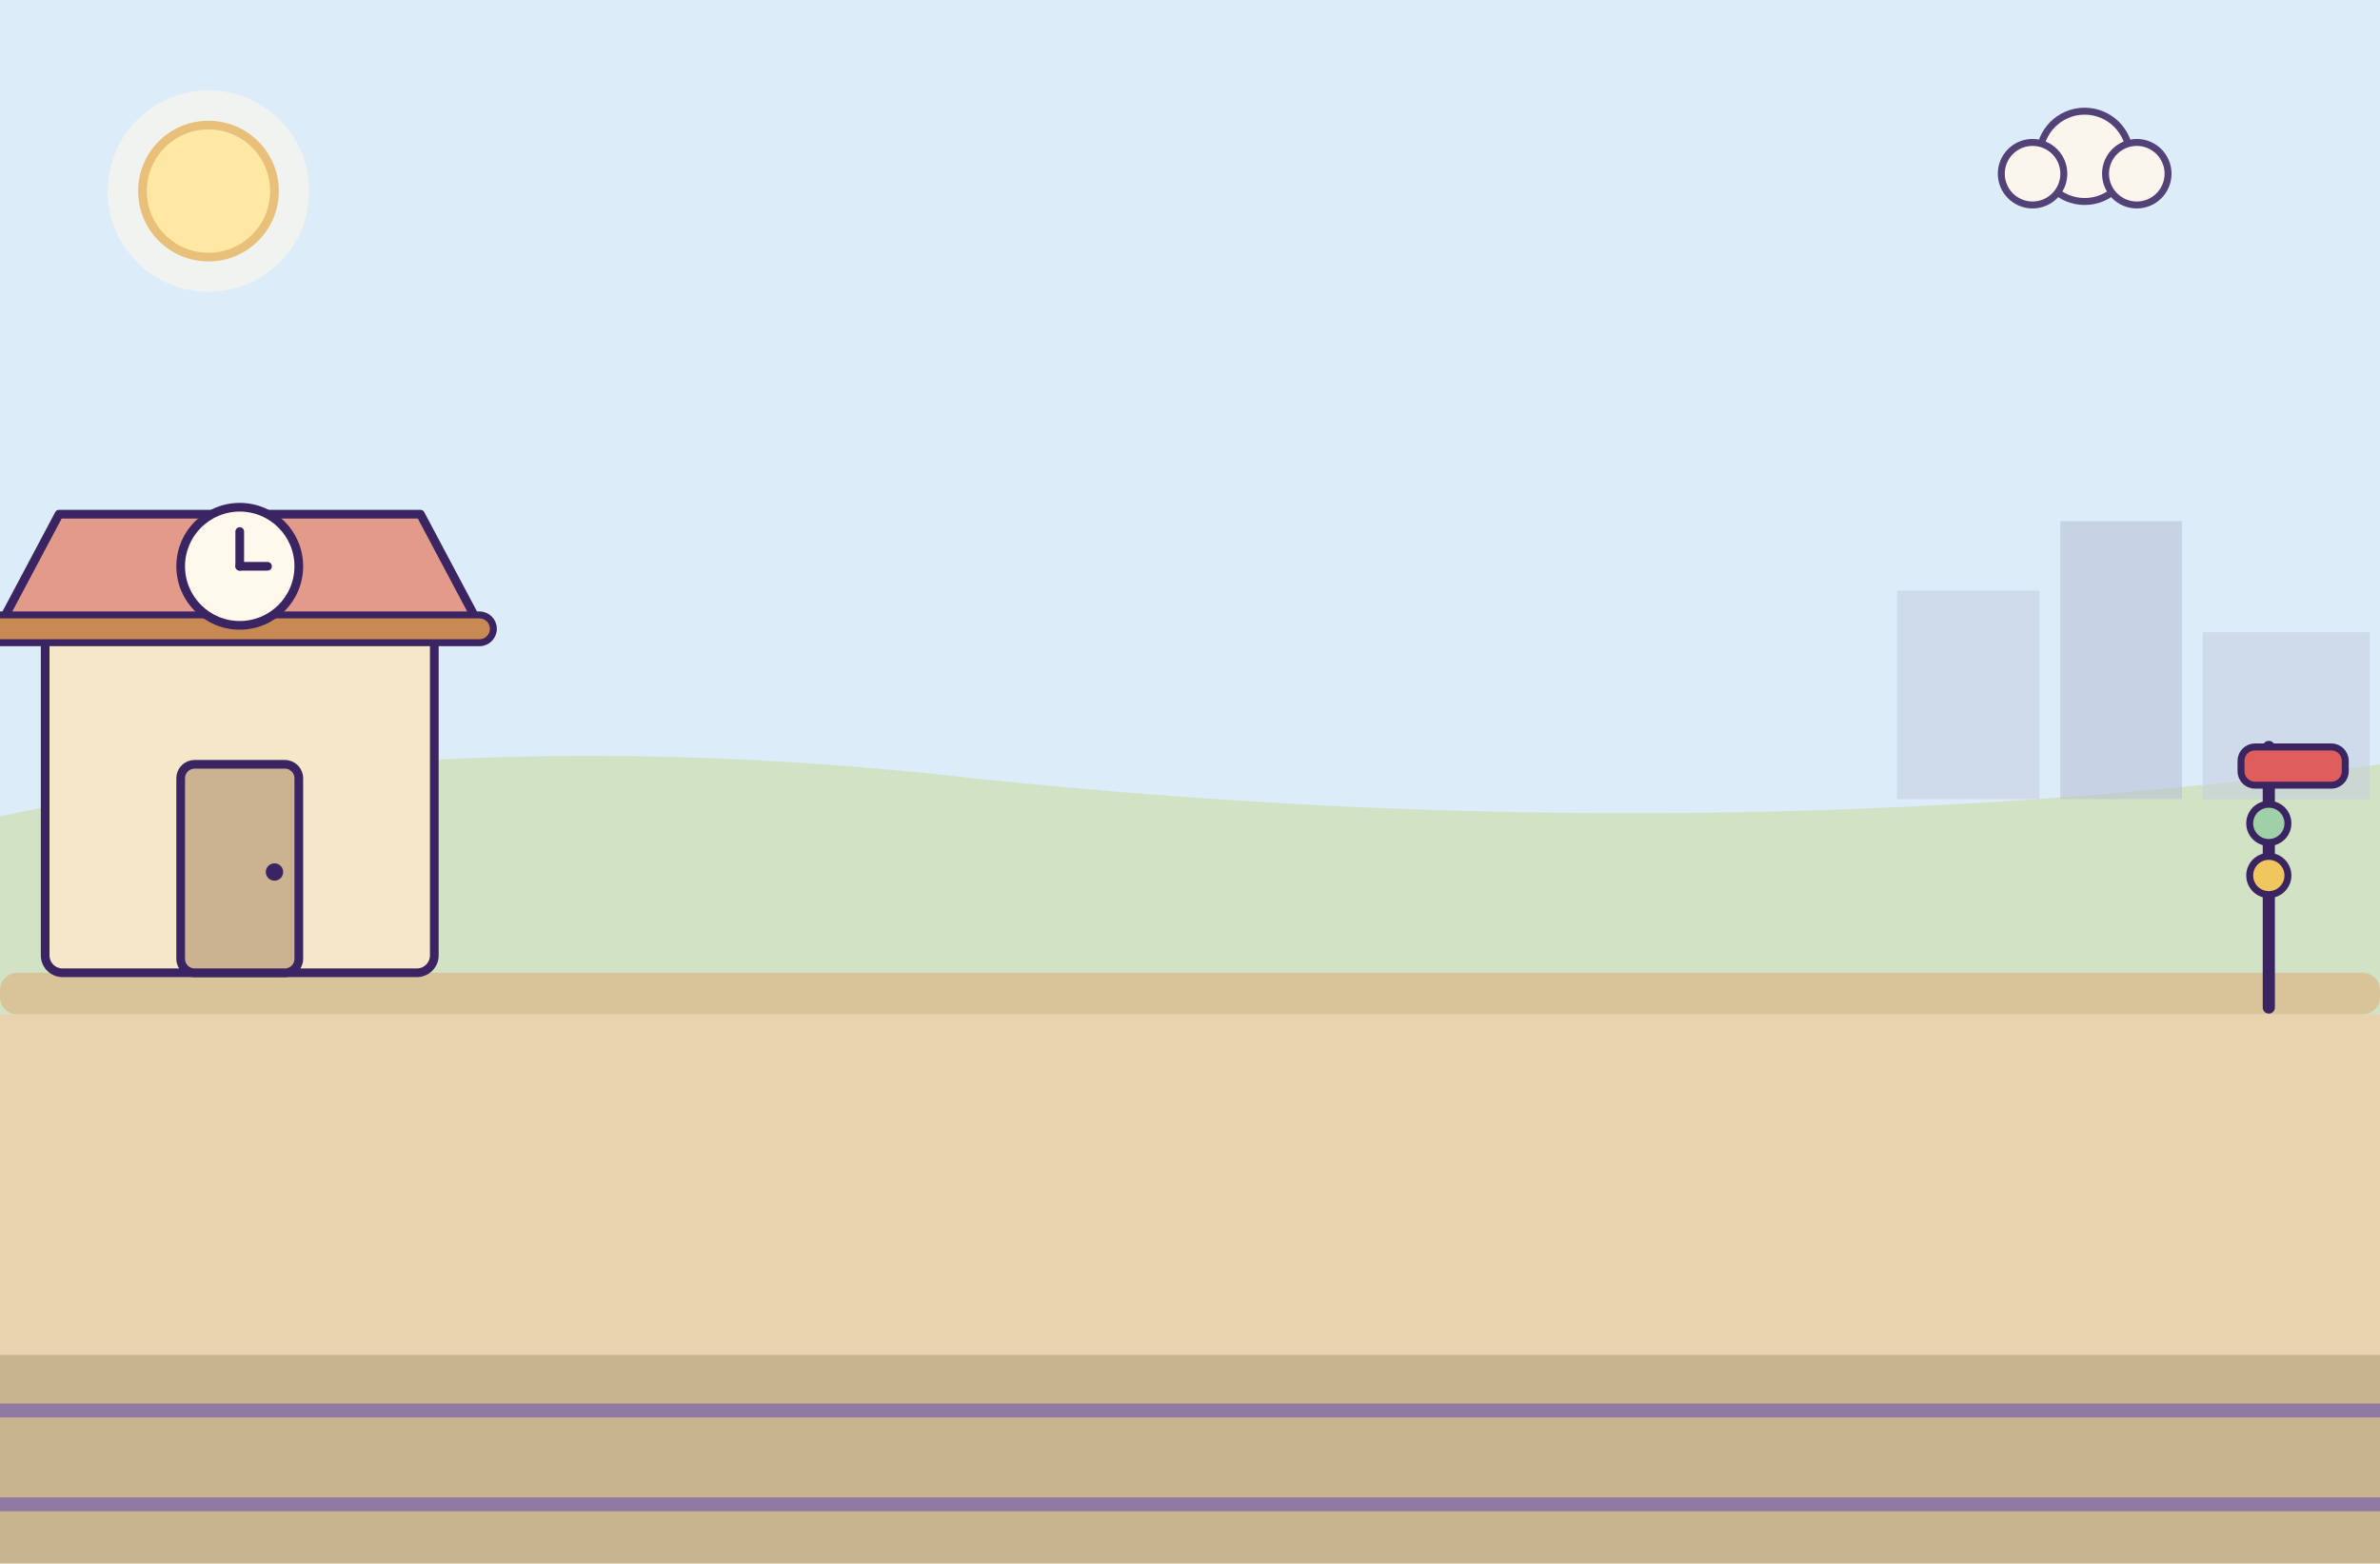
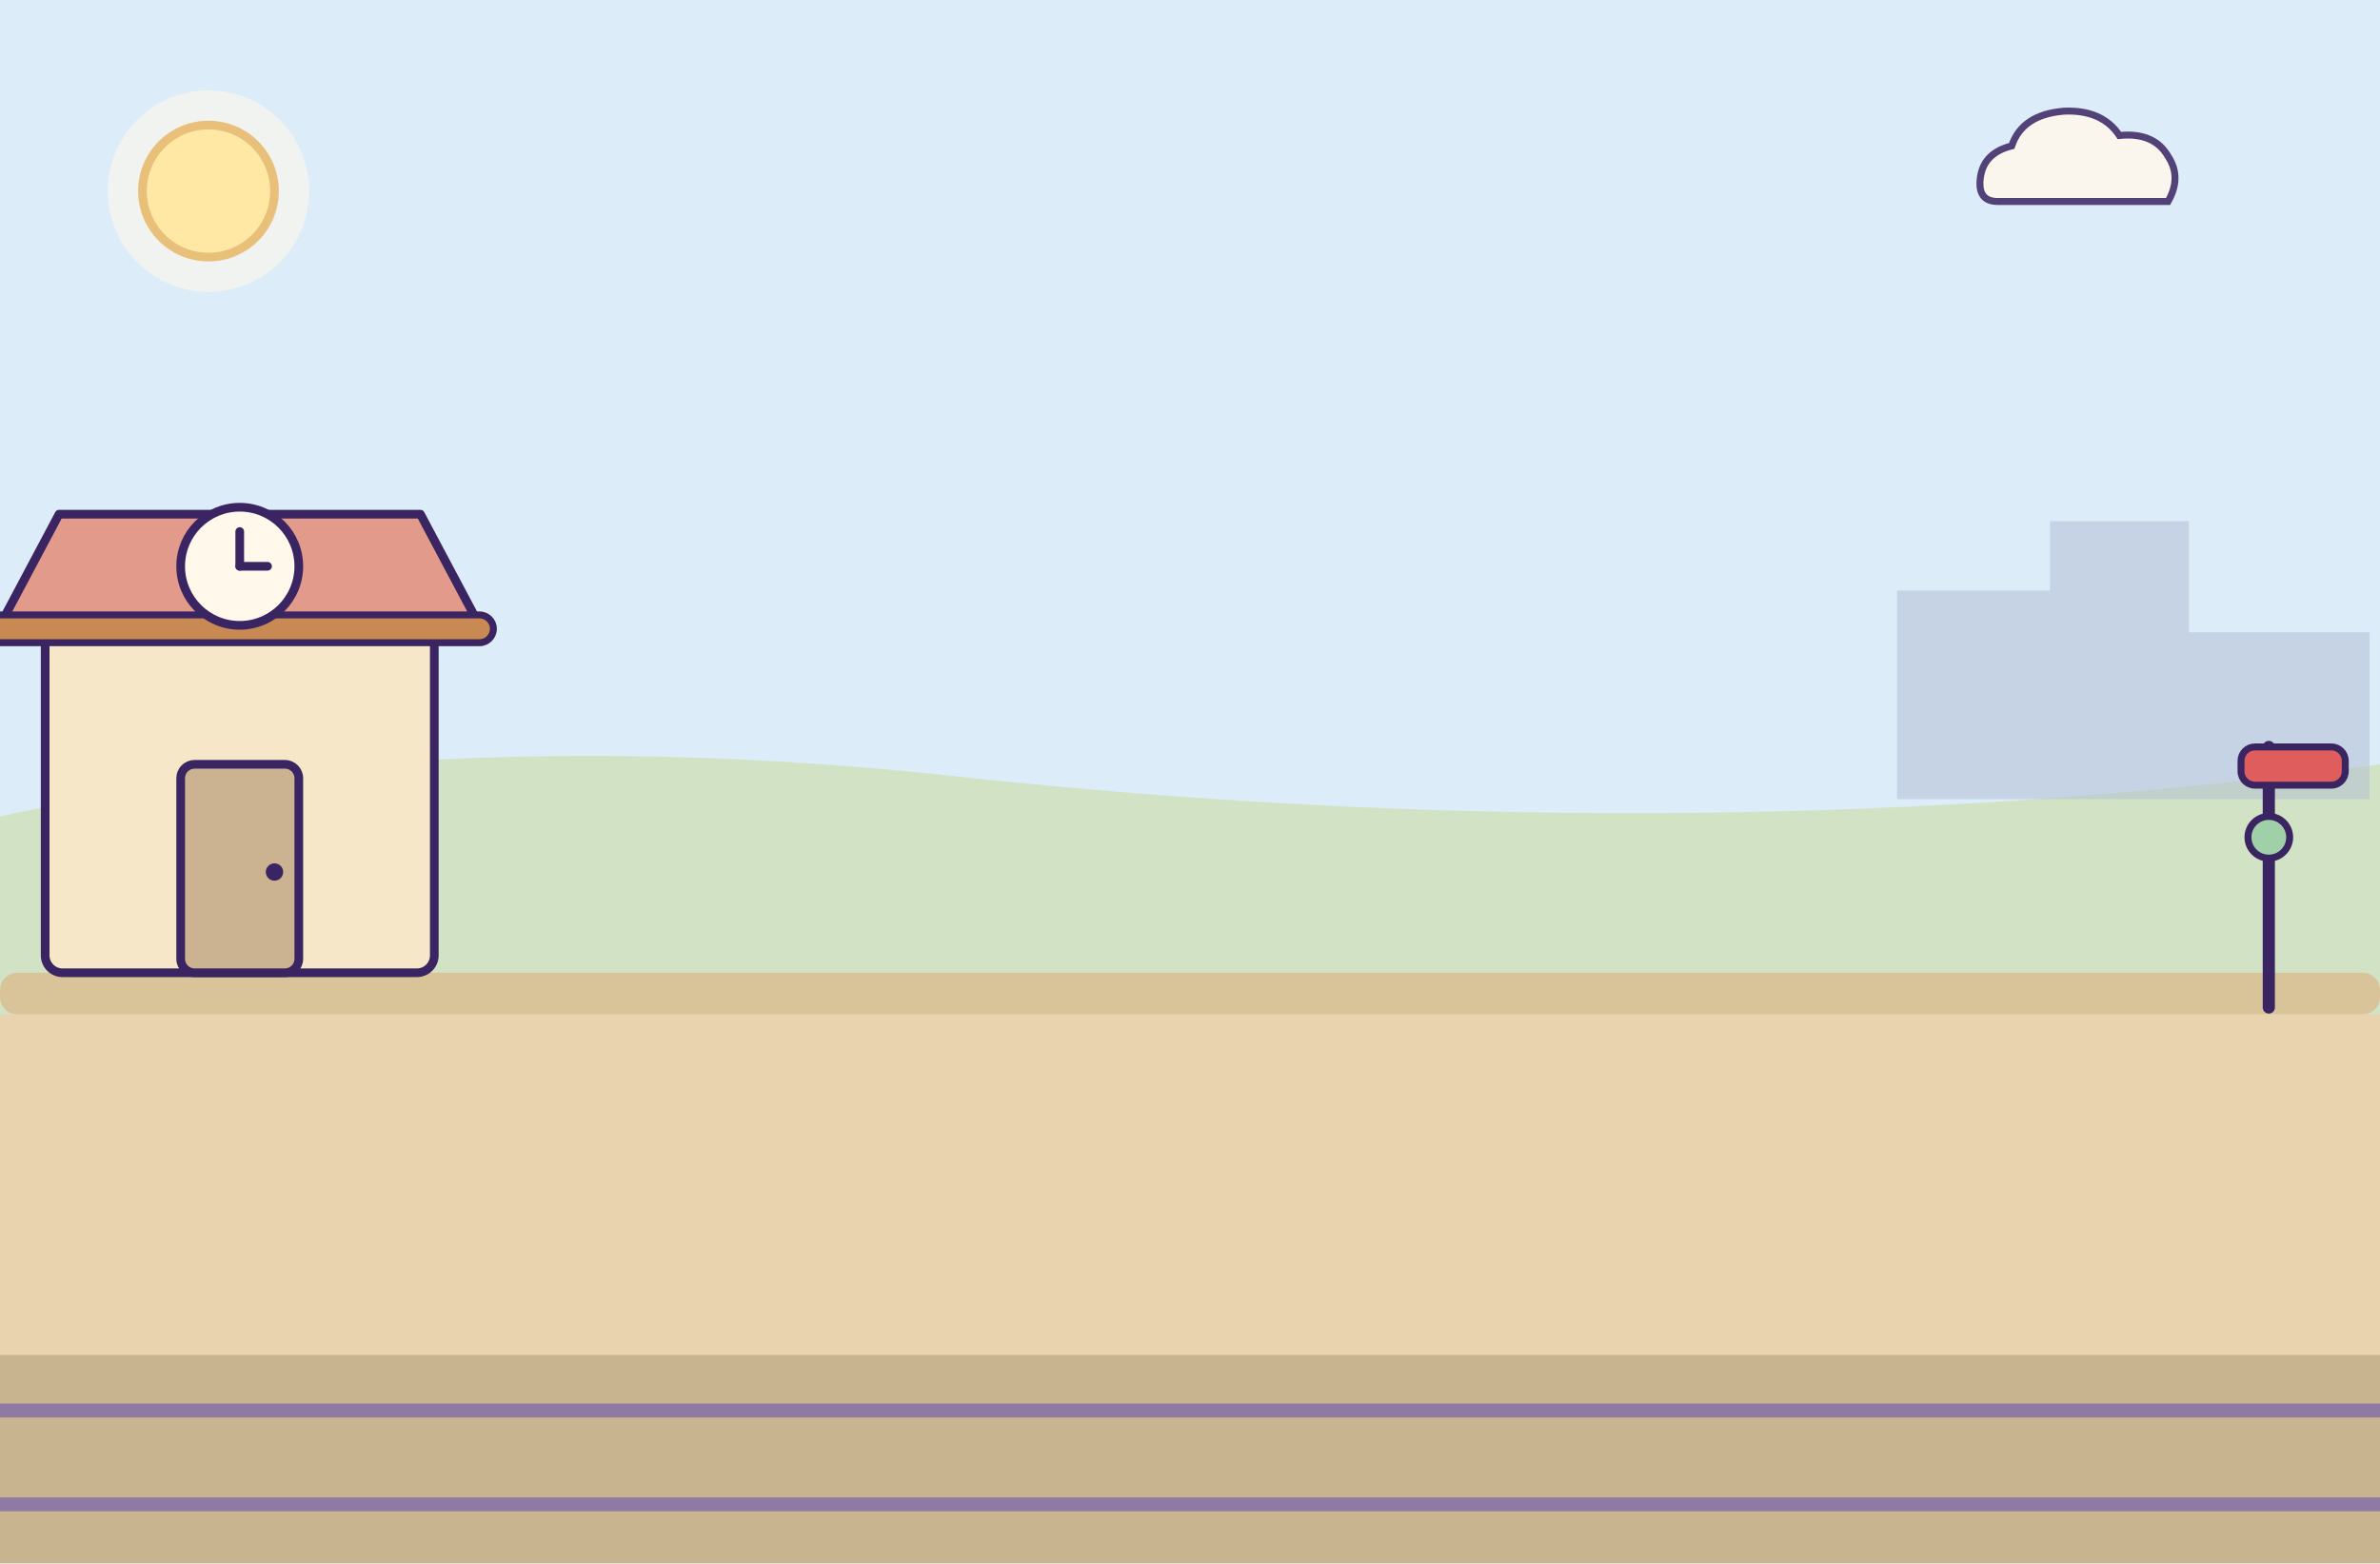
<svg xmlns="http://www.w3.org/2000/svg" width="1370" height="900" viewBox="0 0 1370 900" version="1.1">
  <g>
    <rect x="0" y="0" width="1370" height="900" fill="#dcecf8" />
    <path d="M 0 470 q 260 -56 560 -22 q 420 44 810 -8 v 460 h -1370 Z" fill="#cfe0b8" opacity="0.8" />
    <rect x="0" y="560" width="1370" height="24" rx="10" fill="#d9c49a" />
    <rect x="0" y="584" width="1370" height="196" fill="#e8d3ae" />
    <rect x="0" y="780" width="1370" height="120" fill="#c9b490" />
    <line x1="0" y1="812" x2="1370" y2="812" stroke="#8e7aa3" stroke-width="8" />
    <line x1="0" y1="866" x2="1370" y2="866" stroke="#8e7aa3" stroke-width="8" />
  </g>
  <g id="train-sun-simple">
    <g transform="translate(120 110)">
      <circle cx="0" cy="0" r="58" fill="#fff8eb" opacity="0.6" />
      <circle cx="0" cy="0" r="38" fill="#ffe8a3" stroke="#e8c07a" stroke-width="5" />
    </g>
  </g>
  <g id="train-cloud-puff">
    <g transform="translate(1200 90)">
-       <g fill="#fff8eb" stroke="#3a2461" stroke-width="4" opacity="0.85">
-         <circle cx="0" cy="0" r="26" />
-         <circle cx="-30" cy="10" r="18" />
-         <circle cx="30" cy="10" r="18" />
-       </g>
+       <path d="M -50 26 Q -62 26 -60 12 Q -58 -2 -42 -6 Q -36 -24 -12 -26 Q 10 -27 20 -12 Q 40 -14 48 0 Q 56 12 48 26 Z" fill="#fff8eb" stroke="#3a2461" stroke-width="4" opacity="0.85" />
    </g>
  </g>
  <g id="train-station-house">
    <g transform="translate(8 260)">
      <rect x="18" y="96" width="224" height="204" rx="10" fill="#f6e7c9" stroke="#3a2461" stroke-width="5" />
      <path d="M -8 100 h 276 l -34 -64 h -208 Z" fill="#e29b8a" stroke="#3a2461" stroke-width="5" stroke-linejoin="round" />
      <rect x="-16" y="94" width="292" height="16" rx="8" fill="#c88a52" stroke="#3a2461" stroke-width="4" />
      <circle cx="130" cy="66" r="34" fill="#fff8eb" stroke="#3a2461" stroke-width="5" />
      <line x1="130" y1="66" x2="130" y2="46" stroke="#3a2461" stroke-width="5" stroke-linecap="round" />
      <line x1="130" y1="66" x2="146" y2="66" stroke="#3a2461" stroke-width="5" stroke-linecap="round" />
      <rect x="96" y="180" width="68" height="120" rx="8" fill="#cbb391" stroke="#3a2461" stroke-width="5" />
      <circle cx="150" cy="242" r="5" fill="#3a2461" />
    </g>
  </g>
  <g id="train-skyline-blocks">
    <g transform="translate(1092 300)">
-       <g opacity="0.55">
-         <rect x="0" y="40" width="82" height="120" fill="#c3cede" />
-         <rect x="94" y="0" width="70" height="160" fill="#b3c0d4" />
-         <rect x="176" y="64" width="96" height="96" fill="#c3cede" />
-       </g>
+       <path d="M 0 160 V 40 H 88 V 0 H 168 V 64 H 272 V 160 Z" fill="#b3c0d4" opacity="0.55" />
    </g>
  </g>
  <g id="train-signal-post">
    <g transform="translate(1290 430)">
      <line x1="16" y1="0" x2="16" y2="150" stroke="#3a2461" stroke-width="7" stroke-linecap="round" />
      <rect x="0" y="0" width="60" height="22" rx="8" fill="#e05d5d" stroke="#3a2461" stroke-width="4" />
-       <circle cx="16" cy="44" r="11" fill="#9fd0a8" stroke="#3a2461" stroke-width="4" />
-       <circle cx="16" cy="74" r="11" fill="#f0c65f" stroke="#3a2461" stroke-width="4" />
+       <circle cx="16" cy="52" r="12" fill="#9fd0a8" stroke="#3a2461" stroke-width="4" />
    </g>
  </g>
</svg>
